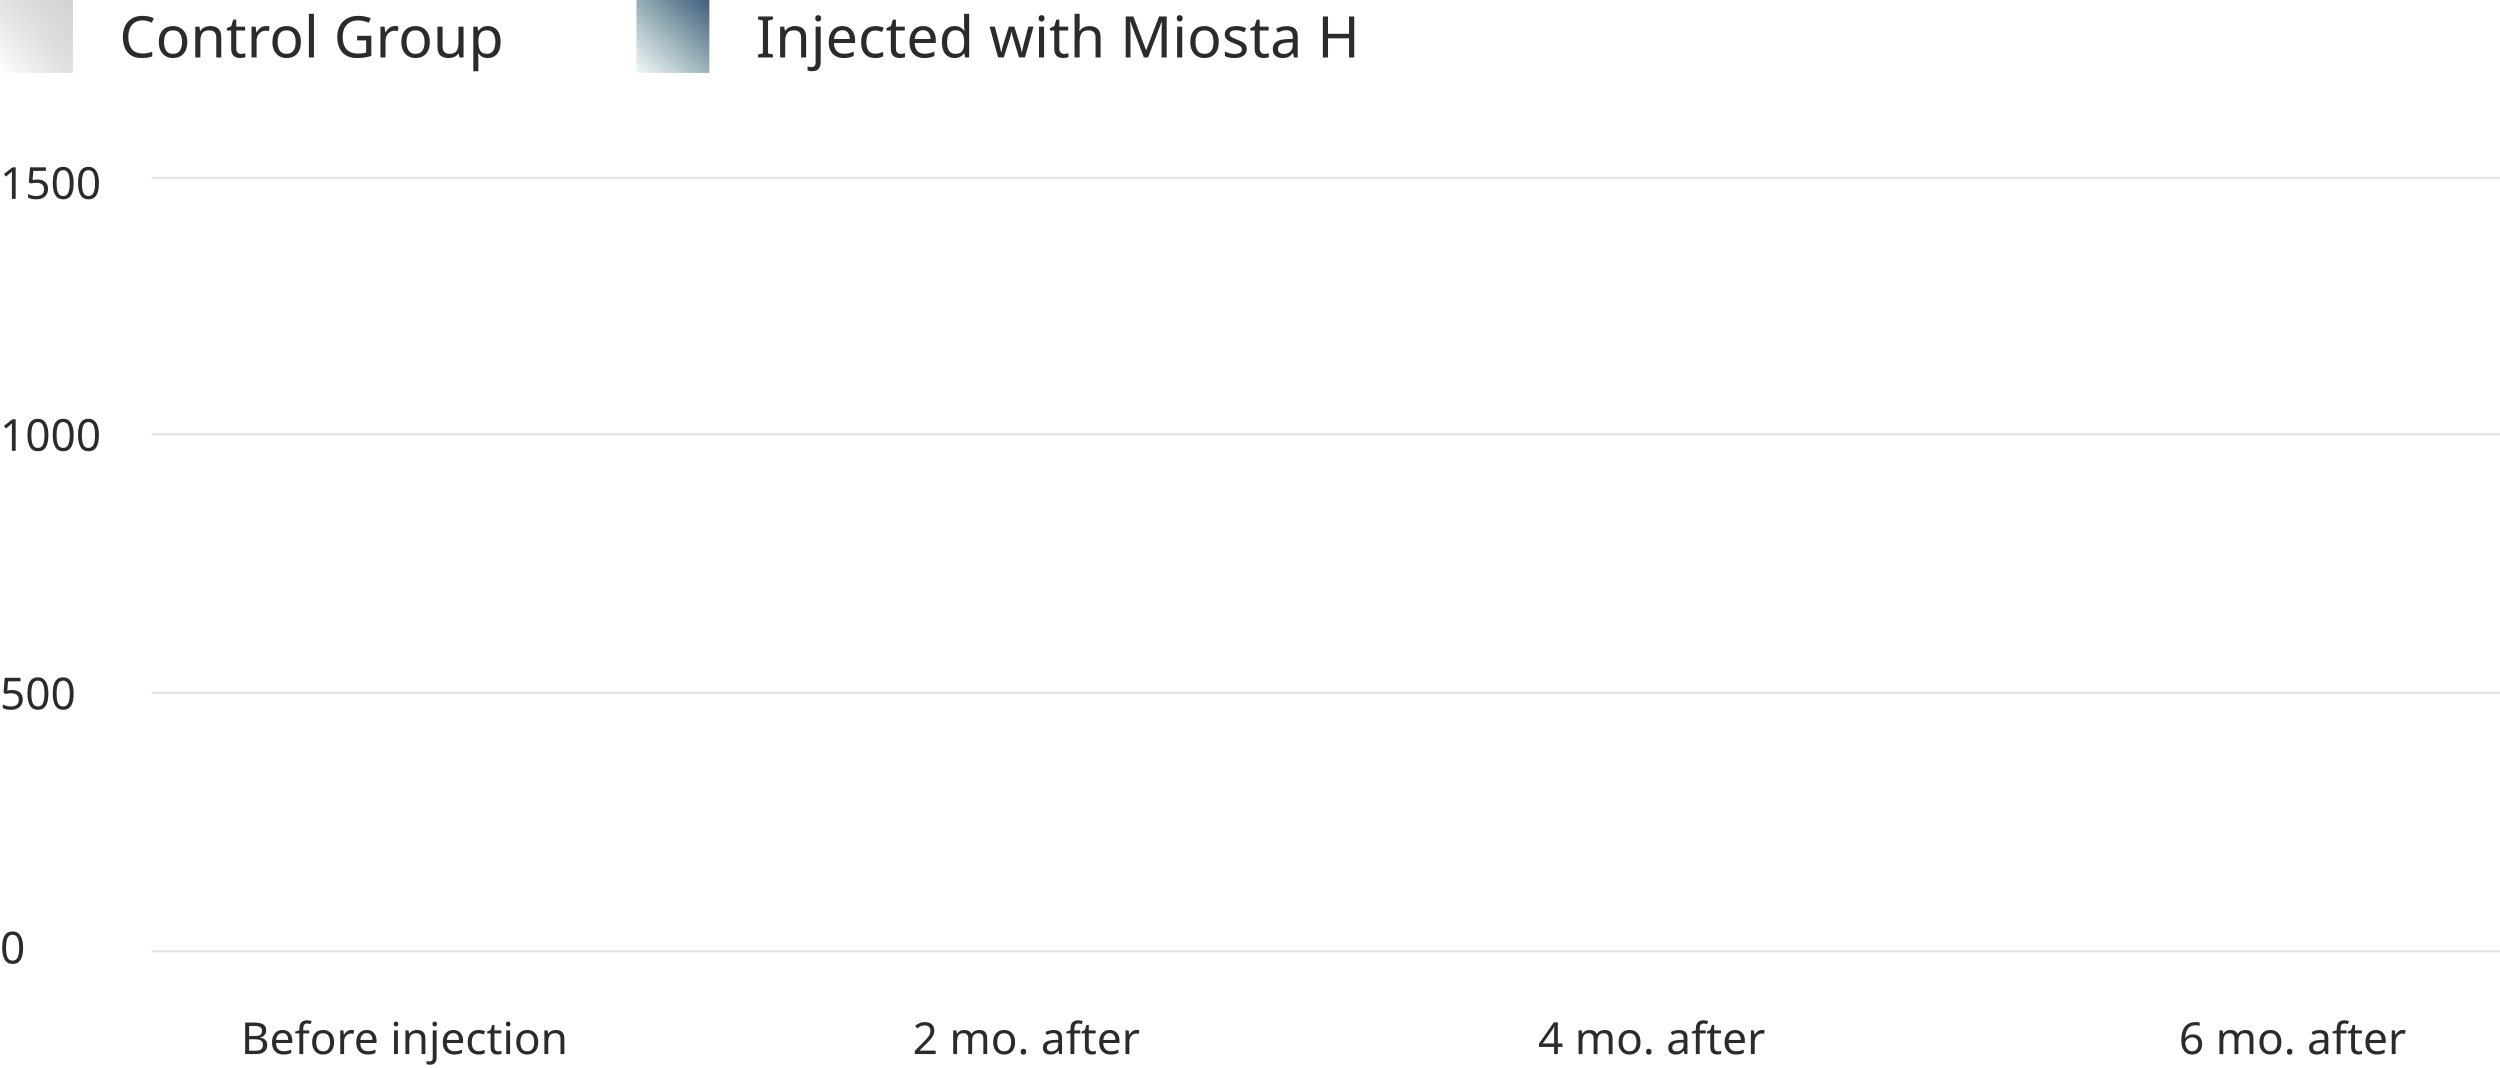
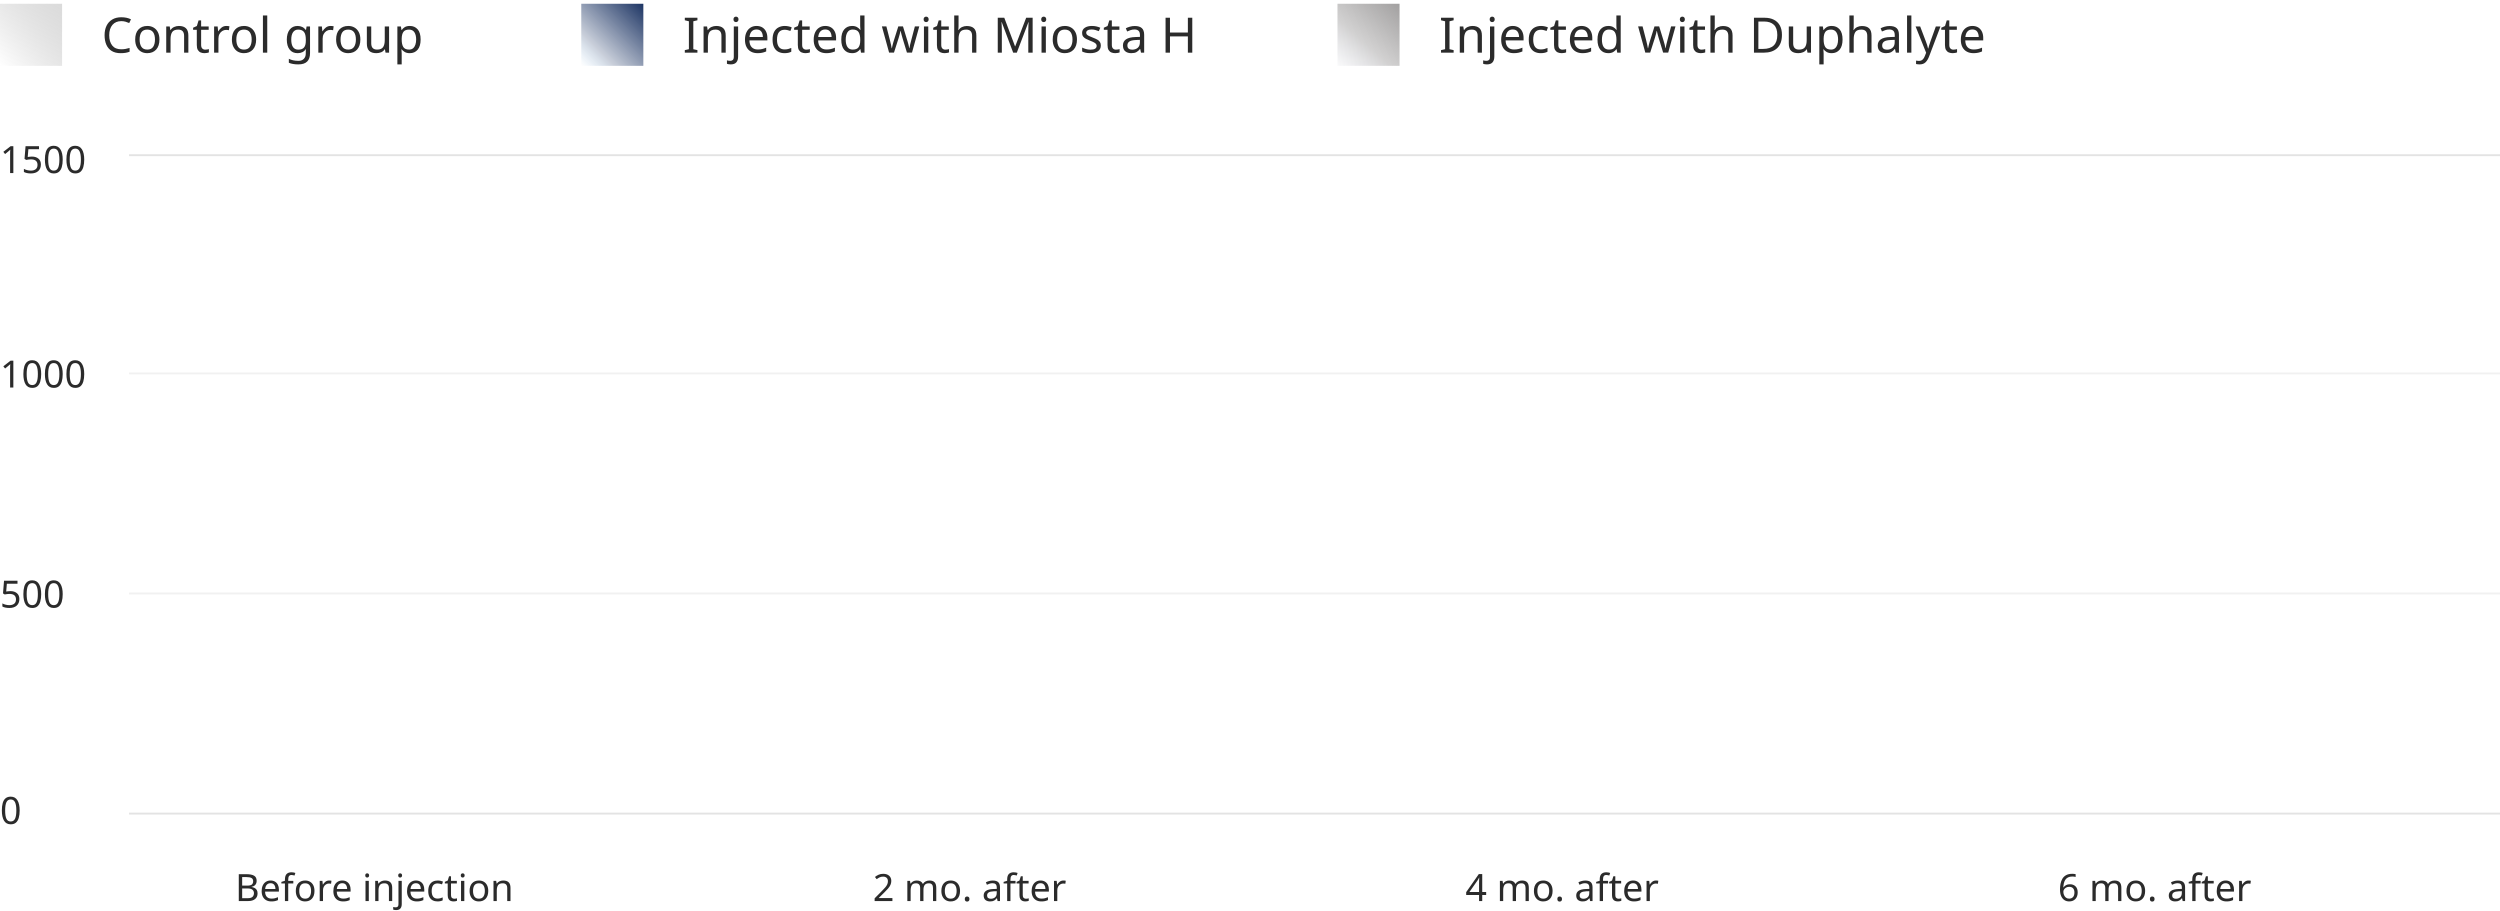
- <svg xmlns="http://www.w3.org/2000/svg" width="1131.3" height="483" viewBox="0 0 1131.3 483">
+ <svg xmlns="http://www.w3.org/2000/svg" width="1329" height="484" viewBox="0 0 1329 484">
  <defs>
    <linearGradient id="a" x1="2.162" y1="-0.848" x2="0" y2="1" gradientUnits="objectBoundingBox">
-       <stop offset="0" stop-color="#ddd" />
+       <stop offset="0" stop-color="#ddd" stop-opacity="0.82" />
      <stop offset="1" stop-color="#6f6f6f" stop-opacity="0" />
    </linearGradient>
-     <linearGradient id="b" x1="1.221" y1="-0.202" x2="0" y2="1.121" gradientUnits="objectBoundingBox">
+     <linearGradient id="b" x1="1" x2="0" y2="1" gradientUnits="objectBoundingBox">
      <stop offset="0" stop-color="#1d3564" />
-       <stop offset="1" stop-color="#135b5b" stop-opacity="0" />
+       <stop offset="0.733" stop-color="#1d3564" stop-opacity="0.239" />
+       <stop offset="1" stop-color="#247dcb" stop-opacity="0" />
+     </linearGradient>
+     <linearGradient id="c" x1="1" x2="0" y2="1.121" gradientUnits="objectBoundingBox">
+       <stop offset="0" stop-color="#949292" stop-opacity="0.871" />
+       <stop offset="0.563" stop-color="#949292" stop-opacity="0.42" />
+       <stop offset="1" stop-color="#a4a8b8" stop-opacity="0" />
    </linearGradient>
  </defs>
-   <g transform="translate(-389 -3212)">
-     <text transform="translate(443 3238)" fill="#2b2b2b" font-size="26" font-family="PTSans-Regular, PT Sans">
-       <tspan x="0" y="0">Control Group</tspan>
+   <g transform="translate(-289 -3500)">
+     <path d="M-473,8610H787.4" transform="translate(830.6 -4911.5)" fill="none" stroke="#e3e3e3" stroke-width="1" opacity="0.5" />
+     <path d="M-473,8610H787.4" transform="translate(830.6 -4794.5)" fill="none" stroke="#e3e3e3" stroke-width="1" opacity="0.5" />
+     <text transform="translate(343 3528)" fill="#2b2b2b" font-size="26" font-family="PTSans-Regular, PT Sans">
+       <tspan x="0" y="0">Control group</tspan>
    </text>
-     <text transform="translate(731 3238)" fill="#2b2b2b" font-size="26" font-family="PTSans-Regular, PT Sans">
+     <text transform="translate(652 3528)" fill="#2b2b2b" font-size="26" font-family="PTSans-Regular, PT Sans">
      <tspan x="0" y="0">Injected with Miosta H</tspan>
    </text>
-     <text transform="translate(389 3302)" fill="#2b2b2b" font-size="20" font-family="PTSans-Regular, PT Sans">
+     <text transform="translate(1054 3528)" fill="#2b2b2b" font-size="26" font-family="PTSans-Regular, PT Sans">
+       <tspan x="0" y="0">Injected with Duphalyte</tspan>
+     </text>
+     <rect width="33" height="33" transform="translate(289 3502)" fill="url(#a)" />
+     <rect width="33" height="33" transform="translate(598 3502)" fill="url(#b)" />
+     <rect width="33" height="33" transform="translate(1000 3502)" fill="url(#c)" />
+     <text transform="translate(414 3979)" fill="#2b2b2b" font-size="20" font-family="PTSans-Regular, PT Sans">
+       <tspan x="0" y="0">Before injection</tspan>
+     </text>
+     <text transform="translate(753 3979)" fill="#2b2b2b" font-size="20" font-family="PTSans-Regular, PT Sans">
+       <tspan x="0" y="0">2 mo. after</tspan>
+     </text>
+     <text transform="translate(1068 3979)" fill="#2b2b2b" font-size="20" font-family="PTSans-Regular, PT Sans">
+       <tspan x="0" y="0">4 mo. after</tspan>
+     </text>
+     <text transform="translate(1383 3979)" fill="#2b2b2b" font-size="20" font-family="PTSans-Regular, PT Sans">
+       <tspan x="0" y="0">6 mo. after</tspan>
+     </text>
+     <text transform="translate(289 3592)" fill="#2b2b2b" font-size="20" font-family="PTSans-Regular, PT Sans">
      <tspan x="0" y="0">1500</tspan>
    </text>
-     <text transform="translate(389 3416)" fill="#2b2b2b" font-size="20" font-family="PTSans-Regular, PT Sans">
+     <text transform="translate(289 3706)" fill="#2b2b2b" font-size="20" font-family="PTSans-Regular, PT Sans">
      <tspan x="0" y="0">1000</tspan>
    </text>
-     <text transform="translate(389 3533)" fill="#2b2b2b" font-size="20" font-family="PTSans-Regular, PT Sans">
+     <text transform="translate(289 3823)" fill="#2b2b2b" font-size="20" font-family="PTSans-Regular, PT Sans">
      <tspan x="0" y="0">500</tspan>
    </text>
-     <text transform="translate(389 3648)" fill="#2b2b2b" font-size="20" font-family="PTSans-Regular, PT Sans">
+     <text transform="translate(289 3938)" fill="#2b2b2b" font-size="20" font-family="PTSans-Regular, PT Sans">
      <tspan x="0" y="0">0</tspan>
    </text>
-     <path d="M-473,8610H589.7" transform="translate(930.6 -5317.5)" fill="none" stroke="#e3e3e3" stroke-width="1" />
-     <path d="M-473,8610H589.7" transform="translate(930.6 -5201.5)" fill="none" stroke="#e3e3e3" stroke-width="1" />
-     <path d="M-473,8610H589.7" transform="translate(930.6 -5084.5)" fill="none" stroke="#e3e3e3" stroke-width="1" />
-     <path d="M-473,8610H589.7" transform="translate(930.6 -4967.5)" fill="none" stroke="#e3e3e3" stroke-width="1" />
-     <rect width="33" height="33" transform="translate(389 3212)" fill="url(#a)" />
-     <rect width="33" height="33" transform="translate(677 3212)" fill="url(#b)" />
-     <text transform="translate(498 3689)" fill="#2b2b2b" font-size="20" font-family="PTSans-Regular, PT Sans">
-       <tspan x="0" y="0">Before injection</tspan>
-     </text>
-     <text transform="translate(802 3689)" fill="#2b2b2b" font-size="20" font-family="PTSans-Regular, PT Sans">
-       <tspan x="0" y="0">2 mo. after</tspan>
-     </text>
-     <text transform="translate(1085 3689)" fill="#2b2b2b" font-size="20" font-family="PTSans-Regular, PT Sans">
-       <tspan x="0" y="0">4 mo. after</tspan>
-     </text>
-     <text transform="translate(1375 3689)" fill="#2b2b2b" font-size="20" font-family="PTSans-Regular, PT Sans">
-       <tspan x="0" y="0">6 mo. after</tspan>
-     </text>
+     <path d="M-473,8610H787.4" transform="translate(830.6 -5027.5)" fill="none" stroke="#e3e3e3" stroke-width="1" />
+     <path d="M-473,8610H787.4" transform="translate(830.6 -4677.5)" fill="none" stroke="#e3e3e3" stroke-width="1" />
  </g>
</svg>
